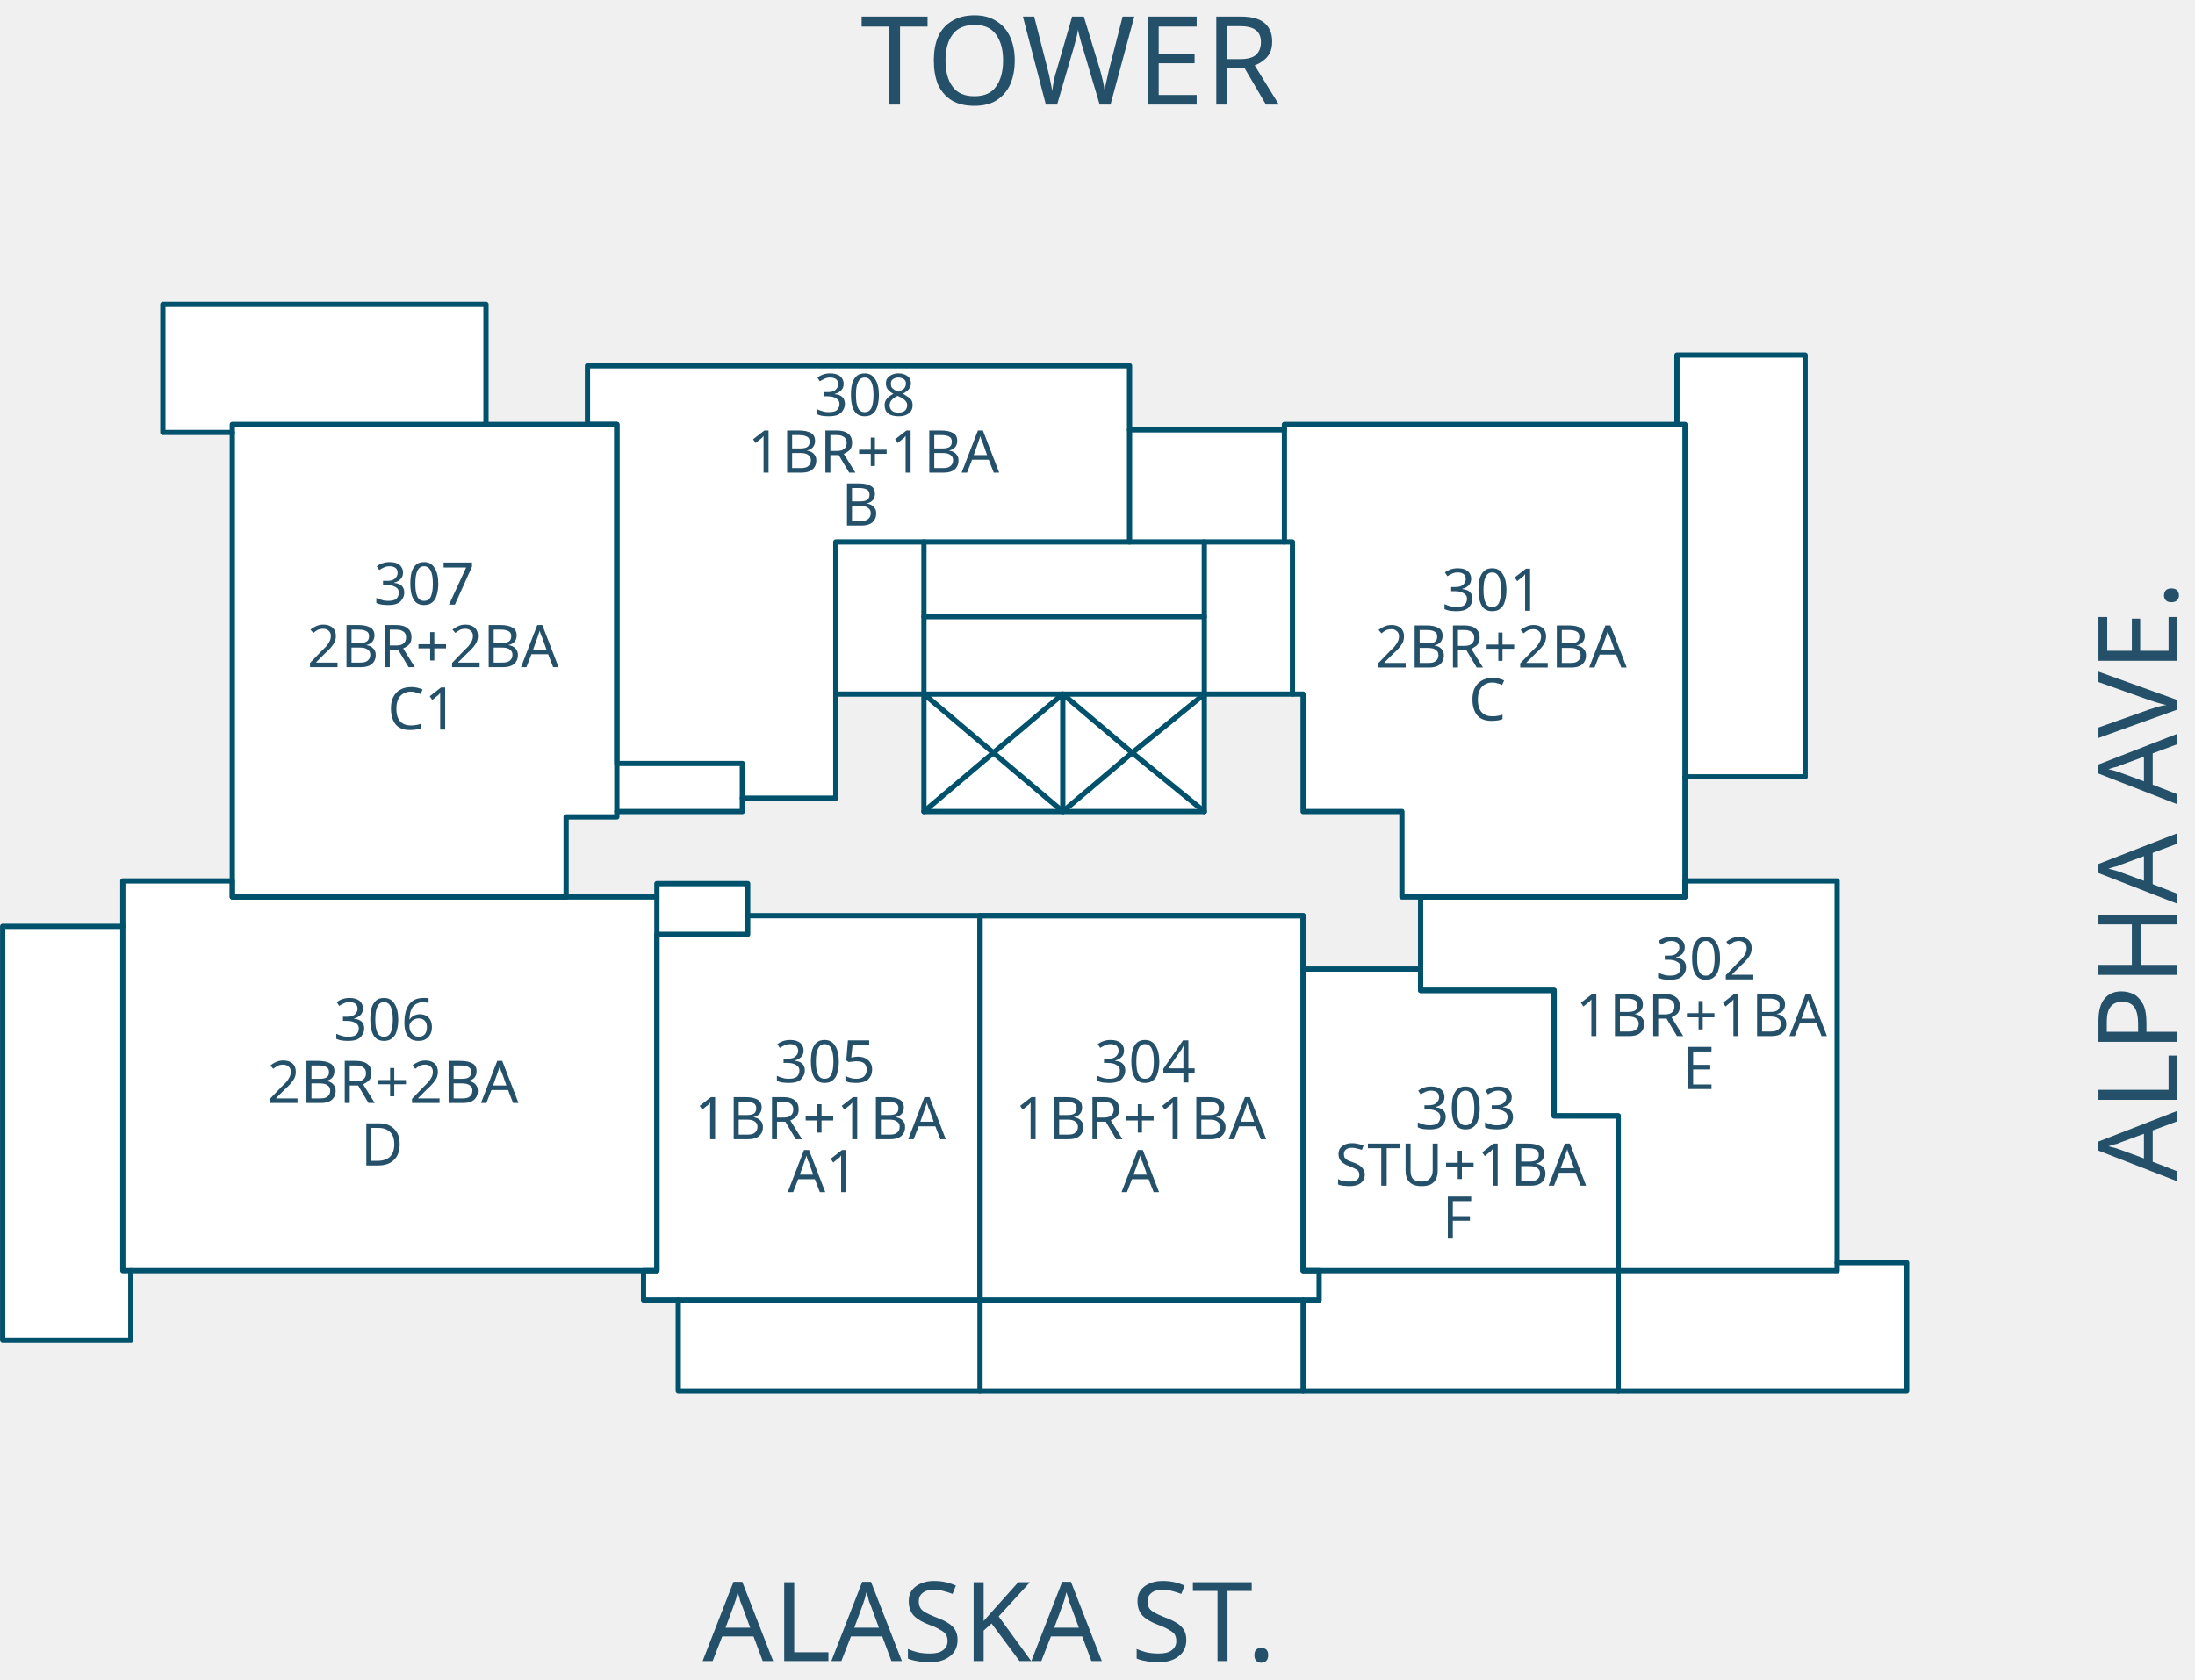
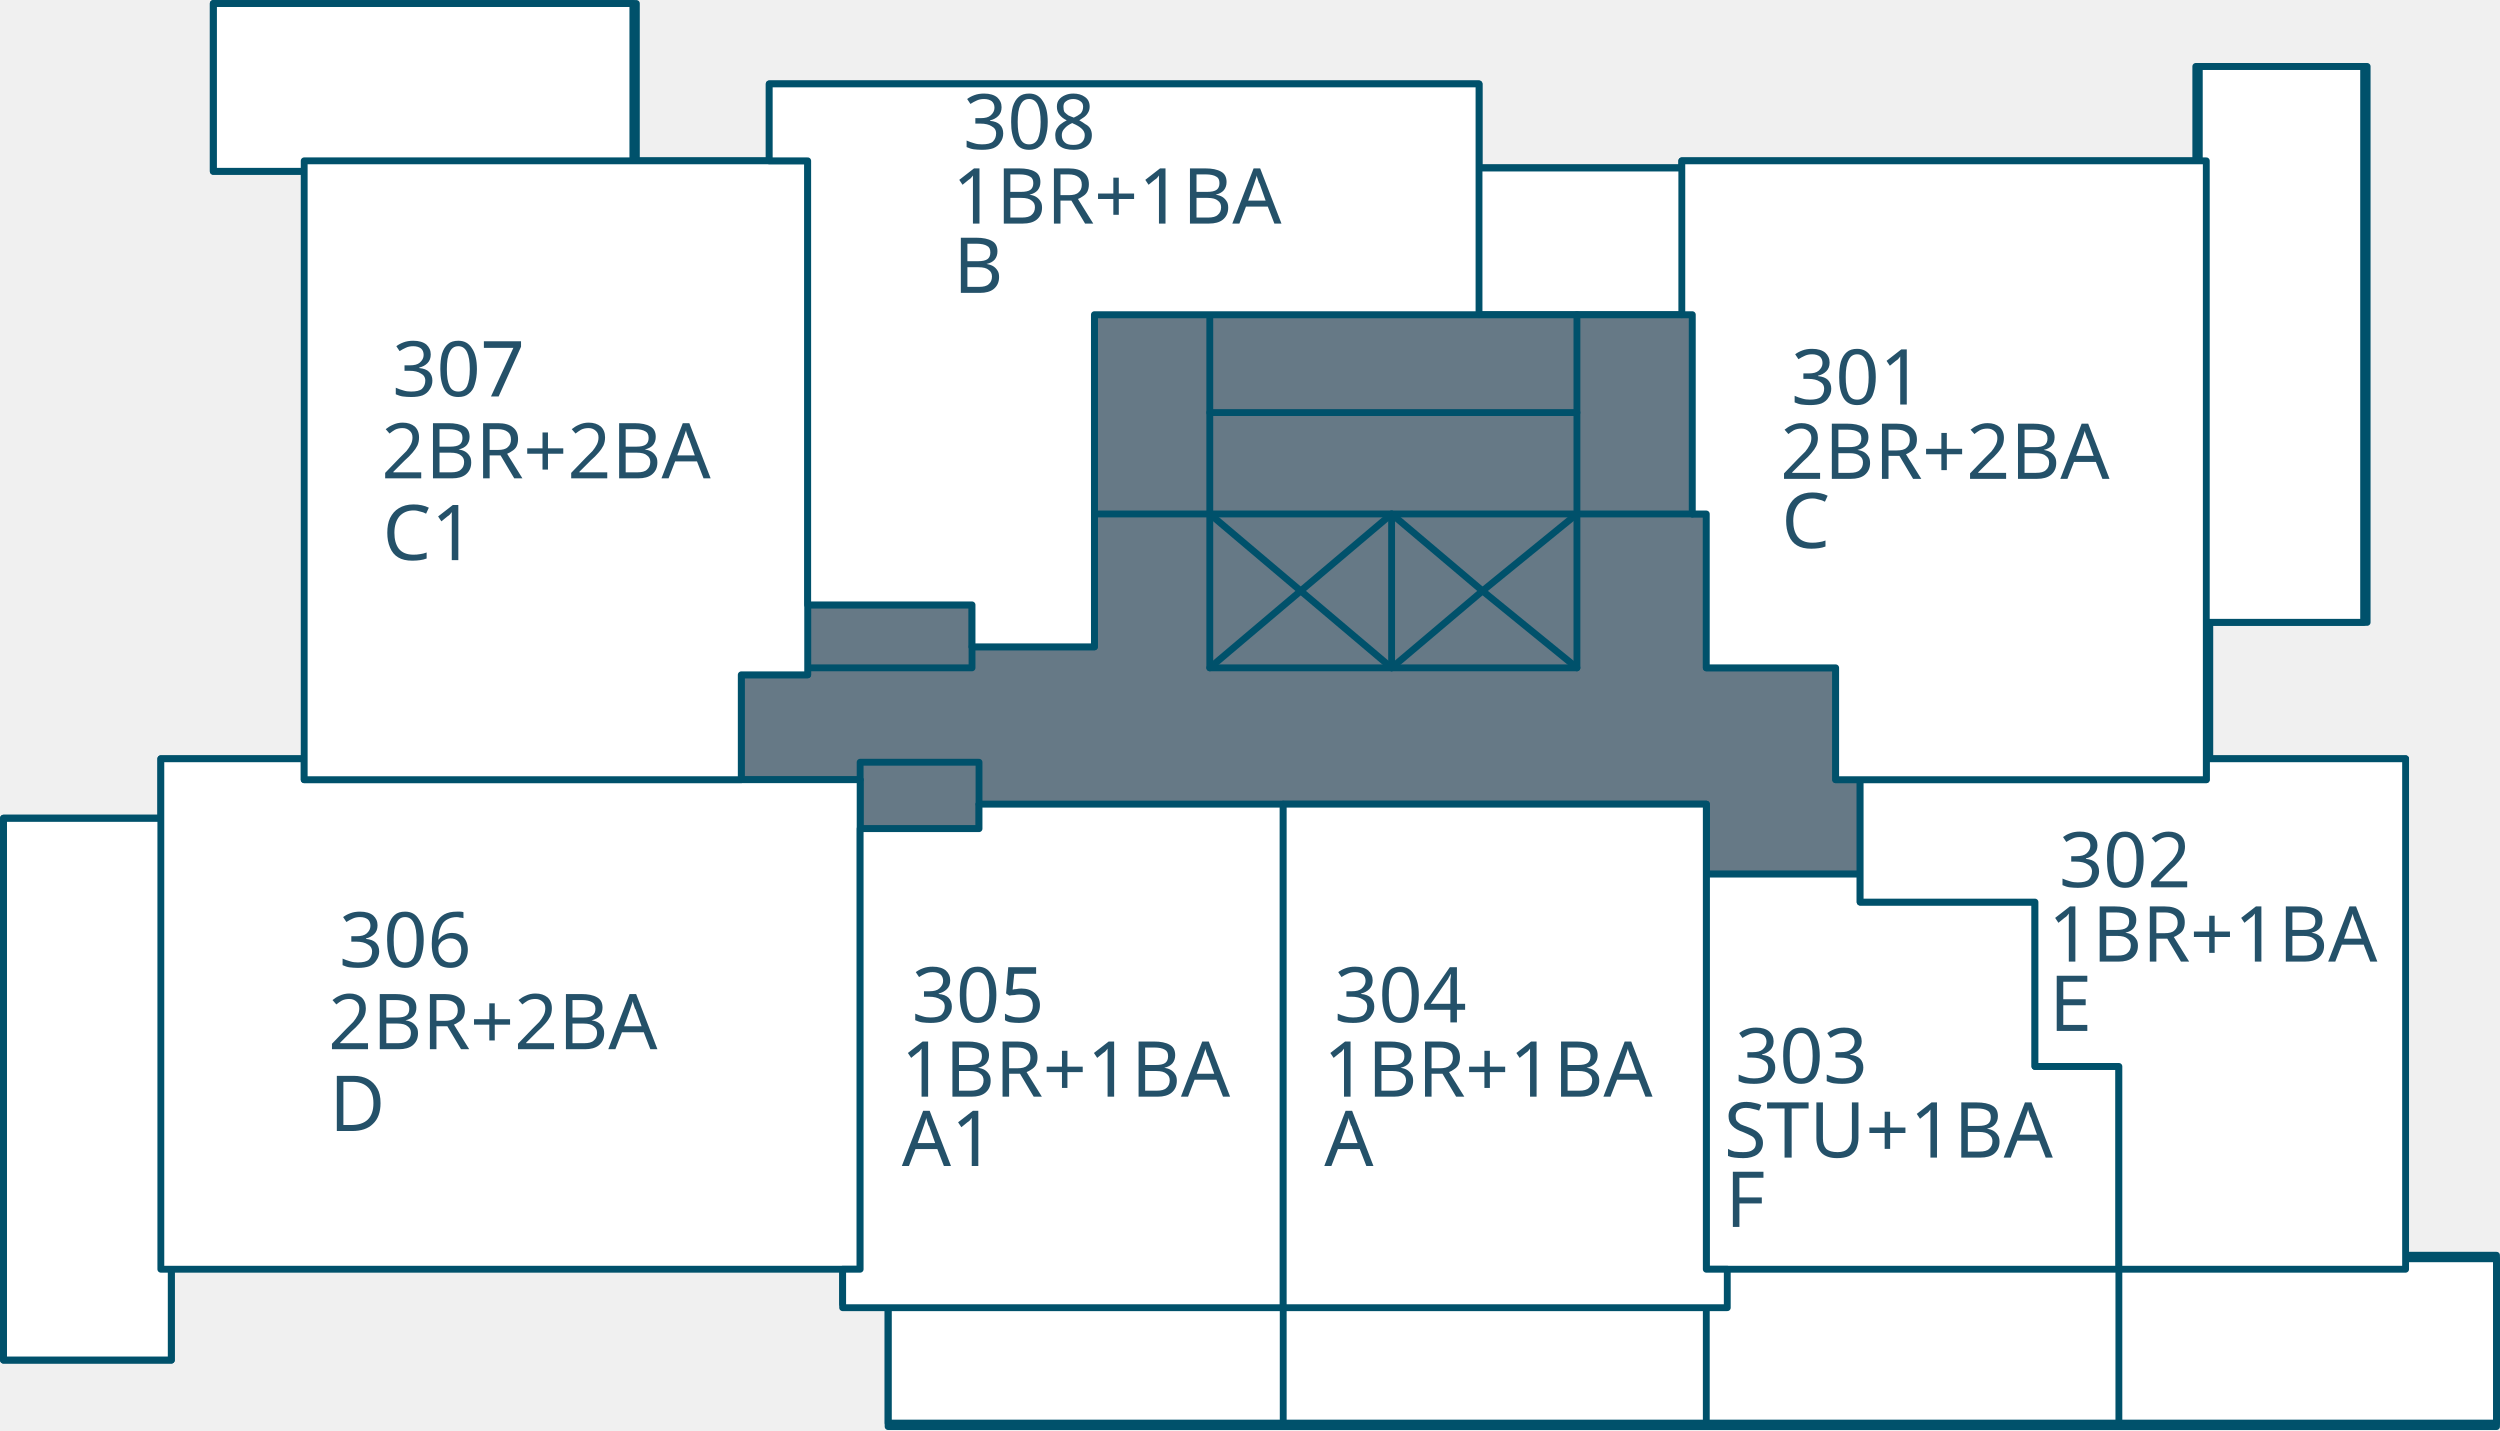
- <svg xmlns="http://www.w3.org/2000/svg" version="1.1" x="0px" y="0px" viewBox="0 0 82.2 62.9" style="enable-background:new 0 0 82.2 62.9;" xml:space="preserve">
+ <svg xmlns="http://www.w3.org/2000/svg" version="1.1" x="0px" y="0px" viewBox="0 0 71.5 40.9" style="enable-background:new 0 0 71.5 40.9;" xml:space="preserve">
  <style type="text/css">
- 	.st0{fill:#FFFFFF;}
- 	.st1{fill:none;stroke:#00516B;stroke-width:0.196;stroke-linecap:round;stroke-linejoin:round;stroke-miterlimit:10;}
- 	.st2{fill:none;}
- 	.st3{fill:#245169;}
- 	.st4{font-family:'Gotham-Book';}
- 	.st5{font-size:2.202px;}
- 	.st6{font-size:4.145px;}
- 	.st7{font-size:4.608px;}
+ 	.cc0{fill:#FFFFFF;stroke:#00516B;stroke-width:0.196;stroke-linecap:round;stroke-linejoin:round;stroke-miterlimit:10;}
+ 	.cc1{fill:#667986;stroke:#00516B;stroke-width:0.196;stroke-linecap:round;stroke-linejoin:round;stroke-miterlimit:10;}
+ 	.cc2{fill:none;stroke:#00516B;stroke-width:0.196;stroke-linecap:round;stroke-linejoin:round;stroke-miterlimit:10;}
+ 	.cc3{fill:none;}
+ 	.cc4{fill:#245169;}
+ 	.cc5{font-family:'Gotham-Book';}
+ 	.cc6{font-size:2.202px;}
</style>
  <g id="base">
-     <path class="st0" d="M68.8,47.3L68.8,47.3V33h-5.6v0.5l0,0V33v-3.9v0h4.5V13.3h-4.8v2.7H48.1l0,0.2h-5.8v-2.4H22v2.2v0h0h-3.9v-4.5   H6.1v4.8h2.7V33H4.6v1.7v0H0.1v15.5h4.8v-2.7h0h19.2l0,0h0v1.1h1.3h0v3.4h46v-4.8H68.8z M21.2,33.6L21.2,33.6l0-3h1.9v-0.2l0,0h4.7   v-0.6h3.5V26l3.4,0l-0.1,4.5l10.5,0l0-4.5l3.3,0h0.4v4.5h3.7v3.1h0.7v2.8h-4.4v0v-2H36.7v0H28v-1.2h-3.3l0,0.5H21.2z" />
-     <polyline class="st1" points="48.8,36.3 48.8,34.3 36.7,34.3  " />
-     <polyline class="st1" points="34.6,30.4 37.2,28.2 39.8,26 42.4,28.2 45.1,30.4  " />
-     <polyline class="st1" points="34.6,26 37.2,28.2 39.8,30.4 42.4,28.2 45.1,26  " />
-     <line class="st1" x1="39.8" y1="30.4" x2="39.8" y2="26" />
-     <line class="st1" x1="42.3" y1="16.1" x2="48.1" y2="16.1" />
-     <polyline class="st1" points="4.6,34.7 0.1,34.7 0.1,50.2 4.9,50.2 4.9,47.6  " />
-     <polyline class="st1" points="25.4,48.7 25.4,52.1 36.7,52.1 48.8,52.1 60.6,52.1 71.4,52.1 71.4,47.3 68.8,47.3  " />
-     <polyline class="st1" points="8.7,16.2 6.1,16.2 6.1,11.4 18.2,11.4 18.2,15.9  " />
-     <polyline class="st1" points="62.8,15.9 62.8,13.3 67.6,13.3 67.6,29.1 63.1,29.1  " />
-     <line class="st1" x1="36.7" y1="48.7" x2="36.7" y2="52.1" />
-     <line class="st1" x1="48.8" y1="48.7" x2="48.8" y2="52.1" />
-     <polyline class="st1" points="34.6,26 34.6,23.1 34.6,20.3  " />
-     <polyline class="st1" points="45.1,26 45.1,23.1 45.1,20.3  " />
-     <line class="st1" x1="60.6" y1="52.1" x2="60.6" y2="47.6" />
-     <line class="st1" x1="34.6" y1="26" x2="31.3" y2="26" />
-     <line class="st1" x1="48.4" y1="26" x2="45.1" y2="26" />
-     <polyline class="st1" points="42.3,20.3 45.1,20.3 48.1,20.3  " />
-     <polygon class="st1" points="34.6,30.4 39.8,30.4 45.1,30.4 45.1,26 39.8,26 34.6,26  " />
-     <polyline class="st1" points="28,34.3 28,33.1 24.6,33.1 24.6,33.6  " />
-     <polyline class="st1" points="23.1,30.4 27.8,30.4 27.8,29.9  " />
-     <line class="st1" x1="34.6" y1="23.1" x2="45.1" y2="23.1" />
+     <path class="cc0" d="M68.8,36L68.8,36V21.7h-5.6v0.5l0,0v-0.5v-3.9v0h4.5V1.9h-4.8v2.7H48.1l0,0.2h-5.8V2.4H22v2.2v0h0h-3.9V0.1   H6.1v4.8h2.7v16.8H4.6v1.7v0H0.1v15.5h4.8v-2.7h0h19.2l0,0h0v1.1h1.3h0v3.4h46V36H68.8z M21.2,22.3L21.2,22.3l0-3h1.9v-0.2l0-1.8   h4.7l0,1.3h3.5v-3.9l3.4,0l-0.1,4.5l10.5,0l0-4.5l3.3,0h0.4v4.5h3.7v3.1h0.7V25h-4.4v0v-2H36.7v0H28v0.7h-3.3l0-1.4H21.2z" />
+     <polygon class="cc1" points="48.4,9 31.3,9 31.3,18.5 27.8,18.5 27.8,17.3 23.1,17.3 23.1,19.3 21.2,19.3 21.2,22.3 24.6,22.3   24.6,23.7 28,23.7 28,23 48.8,23 48.8,25 53.2,25 53.2,22.3 52.5,22.3 52.5,19.1 48.8,19.1 48.8,14.7 48.4,14.7  " />
+     <polyline class="cc2" points="48.8,25 48.8,23 36.7,23  " />
+     <polyline class="cc2" points="34.6,19.1 37.2,16.9 39.8,14.7 42.4,16.9 45.1,19.1  " />
+     <polyline class="cc2" points="34.6,14.7 37.2,16.9 39.8,19.1 42.4,16.9 45.1,14.7  " />
+     <line class="cc2" x1="39.8" y1="19.1" x2="39.8" y2="14.7" />
+     <line class="cc2" x1="42.3" y1="4.8" x2="48.1" y2="4.8" />
+     <polyline class="cc2" points="4.6,23.4 0.1,23.4 0.1,38.9 4.9,38.9 4.9,36.3  " />
+     <polyline class="cc2" points="25.4,37.4 25.4,40.8 36.7,40.8 48.8,40.8 60.6,40.8 71.4,40.8 71.4,35.9 68.8,35.9  " />
+     <polyline class="cc2" points="8.7,4.9 6.1,4.9 6.1,0.1 18.2,0.1 18.2,4.6  " />
+     <polyline class="cc2" points="62.8,4.6 62.8,1.9 67.6,1.9 67.6,17.8 63.1,17.8  " />
+     <line class="cc2" x1="36.7" y1="37.4" x2="36.7" y2="40.8" />
+     <line class="cc2" x1="48.8" y1="37.4" x2="48.8" y2="40.8" />
+     <polyline class="cc2" points="34.6,14.7 34.6,11.8 34.6,9  " />
+     <polyline class="cc2" points="45.1,14.7 45.1,11.8 45.1,9  " />
+     <line class="cc2" x1="60.6" y1="40.8" x2="60.6" y2="36.3" />
+     <line class="cc2" x1="34.6" y1="14.7" x2="31.3" y2="14.7" />
+     <line class="cc2" x1="48.4" y1="14.7" x2="45.1" y2="14.7" />
+     <polyline class="cc2" points="42.3,9 45.1,9 48.1,9  " />
+     <polygon class="cc2" points="34.6,19.1 39.8,19.1 45.1,19.1 45.1,14.7 39.8,14.7 34.6,14.7  " />
+     <polyline class="cc2" points="28,23 28,21.8 24.6,21.8 24.6,22.3  " />
+     <polyline class="cc2" points="23.1,19.1 27.8,19.1 27.8,18.5  " />
+     <line class="cc2" x1="34.6" y1="11.8" x2="45.1" y2="11.8" />
  </g>
  <g id="shape-f">
-     <polygon class="st1" points="48.8,36.3 53.2,36.3 53.2,37.1 58.2,37.1 58.2,41.8 60.6,41.8 60.6,47.6 49.4,47.6 48.8,47.6  " />
+     <polygon class="cc0" points="48.8,25 53.2,25 53.2,25.8 58.2,25.8 58.2,30.5 60.6,30.5 60.6,36.3 49.4,36.3 48.8,36.3  " />
  </g>
  <g id="shape-e">
-     <polygon class="st1" points="53.2,36.3 53.2,33.6 63.1,33.6 63.1,33 68.8,33 68.8,47.3 68.8,47.6 60.6,47.6 60.6,41.8 58.2,41.8   58.2,37.1 53.2,37.1  " />
+     <polygon class="cc0" points="53.2,25 53.2,22.3 63.1,22.3 63.1,21.7 68.8,21.7 68.8,35.9 68.8,36.3 60.6,36.3 60.6,30.5 58.2,30.5   58.2,25.8 53.2,25.8  " />
  </g>
  <g id="shape-d-d1">
-     <polygon class="st1" points="21.2,33.6 24.6,33.6 24.6,35 24.6,47.6 24.1,47.6 4.9,47.6 4.6,47.6 4.6,34.7 4.6,33 8.7,33 8.7,33.6    " />
+     <polygon class="cc0" points="21.2,22.3 24.6,22.3 24.6,23.7 24.6,36.3 24.1,36.3 4.9,36.3 4.6,36.3 4.6,23.4 4.6,21.7 8.7,21.7   8.7,22.3  " />
  </g>
  <g id="shape-c1">
-     <polygon class="st1" points="23.1,28.6 23.1,15.9 22,15.9 18.2,15.9 8.7,15.9 8.7,16.2 8.7,33 8.7,33.6 21.2,33.6 21.2,30.6   23.1,30.6 23.1,30.4  " />
+     <polygon class="cc0" points="23.1,17.3 23.1,4.6 22,4.6 18.2,4.6 8.7,4.6 8.7,4.9 8.7,21.7 8.7,22.3 21.2,22.3 21.2,19.3   23.1,19.3 23.1,19.1  " />
  </g>
  <g id="shape-c">
-     <polygon class="st1" points="63.1,33.6 63.1,29.1 63.1,15.9 62.8,15.9 48.1,15.9 48.1,16.1 48.1,20.3 48.4,20.3 48.4,26 48.8,26   48.8,30.4 52.5,30.4 52.5,33.6 53.2,33.6  " />
+     <polygon class="cc0" points="63.1,22.3 63.1,17.8 63.1,4.6 62.8,4.6 48.1,4.6 48.1,4.8 48.1,9 48.4,9 48.4,14.7 48.8,14.7   48.8,19.1 52.5,19.1 52.5,22.3 53.2,22.3  " />
  </g>
  <g id="shape-b">
-     <polygon class="st1" points="22,15.9 22,13.7 42.3,13.7 42.3,16.1 42.3,20.3 34.6,20.3 31.3,20.3 31.3,26 31.3,29.9 27.8,29.9   27.8,28.6 23.1,28.6 23.1,15.9  " />
+     <polygon class="cc0" points="22,4.6 22,2.4 42.3,2.4 42.3,4.8 42.3,9 34.6,9 31.3,9 31.3,14.7 31.3,18.5 27.8,18.5 27.8,17.3   23.1,17.3 23.1,4.6  " />
  </g>
  <g id="shape-a1">
-     <polygon class="st1" points="24.1,47.6 24.1,48.7 25.4,48.7 36.7,48.7 36.7,34.3 28,34.3 28,35 24.6,35 24.6,47.6  " />
+     <polygon class="cc0" points="24.1,36.3 24.1,37.4 25.4,37.4 36.7,37.4 36.7,23 28,23 28,23.7 24.6,23.7 24.6,36.3  " />
  </g>
  <g id="shape-a">
-     <polygon class="st1" points="36.7,48.7 48.8,48.7 49.4,48.7 49.4,47.6 48.8,47.6 48.8,34.3 36.7,34.3  " />
+     <polygon class="cc0" points="36.7,37.4 48.8,37.4 49.4,37.4 49.4,36.3 48.8,36.3 48.8,23 36.7,23  " />
  </g>
  <g id="trigger-c" data-plan="C">
-     <polygon class="st2" points="63.1,33.6 63.1,29.1 63.1,15.9 62.8,15.9 48.1,15.9 48.1,16.1 48.1,20.3 48.4,20.3 48.4,26 48.8,26   48.8,30.4 52.5,30.4 52.5,33.6 53.2,33.6  " />
+     <polygon class="cc3" points="63.1,22.3 63.1,17.8 63.1,4.6 62.8,4.6 48.1,4.6 48.1,4.8 48.1,9 48.4,9 48.4,14.7 48.8,14.7   48.8,19.1 52.5,19.1 52.5,22.3 53.2,22.3  " />
    <g>
-       <text transform="matrix(1 0 0 1 54 22.8804)" class="st3 st4 st5">301</text>
+       <text transform="matrix(1 0 0 1 51.233 11.5703)" class="cc4 cc5 cc6">301</text>
    </g>
    <g>
-       <text transform="matrix(1 0 0 1 51.5 25.0051)" class="st3 st4 st5">2BR+2BA</text>
+       <text transform="matrix(1 0 0 1 50.9137 13.695)" class="cc4 cc5 cc6">2BR+2BA</text>
    </g>
    <g>
-       <text transform="matrix(1 0 0 1 55 26.9878)" class="st3 st4 st5">C</text>
+       <text transform="matrix(1 0 0 1 50.943 15.6777)" class="cc4 cc5 cc6">C</text>
    </g>
  </g>
  <g id="trigger-e" data-plan="E">
-     <polygon class="st2" points="53.2,36.3 53.2,33.6 63.1,33.6 63.1,33 68.8,33 68.8,47.3 68.8,47.6 60.6,47.6 60.6,41.8 58.2,41.8   58.2,37.1 53.2,37.1  " />
+     <polygon class="cc3" points="53.2,25 53.2,22.3 63.1,22.3 63.1,21.7 68.8,21.7 68.8,35.9 68.8,36.3 60.6,36.3 60.6,30.5 58.2,30.5   58.2,25.8 53.2,25.8  " />
    <g>
-       <text transform="matrix(1 0 0 1 62 36.6871)" class="st3 st4 st5">302</text>
+       <text transform="matrix(1 0 0 1 58.8934 25.3771)" class="cc4 cc5 cc6">302</text>
    </g>
    <g>
-       <text transform="matrix(1 0 0 1 59 38.8118)" class="st3 st4 st5">1BR+1BA</text>
+       <text transform="matrix(1 0 0 1 58.5741 27.5018)" class="cc4 cc5 cc6">1BR+1BA</text>
    </g>
    <g>
-       <text transform="matrix(1 0 0 1 63 40.7945)" class="st3 st4 st5">E</text>
+       <text transform="matrix(1 0 0 1 58.6034 29.4845)" class="cc4 cc5 cc6">E</text>
    </g>
  </g>
  <g id="trigger-f" data-plan="F">
-     <polygon class="st2" points="48.8,36.3 53.2,36.3 53.2,37.1 58.2,37.1 58.2,41.8 60.6,41.8 60.6,47.6 49.4,47.6 48.8,47.6  " />
+     <polygon class="cc3" points="48.8,25 53.2,25 53.2,25.8 58.2,25.8 58.2,30.5 60.6,30.5 60.6,36.3 49.4,36.3 48.8,36.3  " />
    <g>
-       <text transform="matrix(1 0 0 1 53 42.2927)" class="st3 st4 st5">303</text>
+       <text transform="matrix(1 0 0 1 49.6311 30.9827)" class="cc4 cc5 cc6">303</text>
    </g>
    <g>
-       <text transform="matrix(1 0 0 1 50 44.4174)" class="st3 st4 st5">STU+1BA</text>
+       <text transform="matrix(1 0 0 1 49.3117 33.1074)" class="cc4 cc5 cc6">STU+1BA</text>
    </g>
    <g>
-       <text transform="matrix(1 0 0 1 54 46.4001)" class="st3 st4 st5">F</text>
+       <text transform="matrix(1 0 0 1 49.341 35.0901)" class="cc4 cc5 cc6">F</text>
    </g>
  </g>
  <g id="trigger-a" data-plan="A">
-     <polygon class="st2" points="36.7,48.7 48.8,48.7 49.4,48.7 49.4,47.6 48.8,47.6 48.8,34.3 36.7,34.3  " />
+     <polygon class="cc3" points="36.7,37.4 48.8,37.4 49.4,37.4 49.4,36.3 48.8,36.3 48.8,23 36.7,23  " />
    <g>
-       <text transform="matrix(1 0 0 1 41 40.5505)" class="st3 st4 st5">304</text>
+       <text transform="matrix(1 0 0 1 38.1642 29.2405)" class="cc4 cc5 cc6">304</text>
    </g>
    <g>
-       <text transform="matrix(1 0 0 1 38 42.6753)" class="st3 st4 st5">1BR+1BA</text>
+       <text transform="matrix(1 0 0 1 37.8449 31.3652)" class="cc4 cc5 cc6">1BR+1BA</text>
    </g>
    <g>
-       <text transform="matrix(1 0 0 1 42 44.658)" class="st3 st4 st5">A</text>
+       <text transform="matrix(1 0 0 1 37.8742 33.3479)" class="cc4 cc5 cc6">A</text>
    </g>
  </g>
  <g id="trigger-a1" data-plan="A1">
-     <polygon class="st2" points="24.1,47.6 24.1,48.7 25.4,48.7 36.7,48.7 36.7,34.3 28,34.3 28,35 24.6,35 24.6,47.6  " />
+     <polygon class="cc3" points="24.1,36.3 24.1,37.4 25.4,37.4 36.7,37.4 36.7,23 28,23 28,23.7 24.6,23.7 24.6,36.3  " />
    <g>
-       <text transform="matrix(1 0 0 1 29 40.5505)" class="st3 st4 st5">305</text>
+       <text transform="matrix(1 0 0 1 26.0821 29.2405)" class="cc4 cc5 cc6">305</text>
    </g>
    <g>
-       <text transform="matrix(1 0 0 1 26 42.6753)" class="st3 st4 st5">1BR+1BA</text>
+       <text transform="matrix(1 0 0 1 25.7628 31.3652)" class="cc4 cc5 cc6">1BR+1BA</text>
    </g>
    <g>
-       <text transform="matrix(1 0 0 1 29.5 44.658)" class="st3 st4 st5">A1</text>
+       <text transform="matrix(1 0 0 1 25.7921 33.3479)" class="cc4 cc5 cc6">A1</text>
    </g>
  </g>
  <g id="trigger-d-d1" data-plan="D">
-     <polygon class="st2" points="21.2,33.6 24.6,33.6 24.6,35 24.6,47.6 24.1,47.6 4.9,47.6 4.6,47.6 4.6,34.7 4.6,33 8.7,33 8.7,33.6    " />
+     <polygon class="cc3" points="21.2,22.3 24.6,22.3 24.6,23.7 24.6,36.3 24.1,36.3 4.9,36.3 4.6,36.3 4.6,23.4 4.6,21.7 8.7,21.7   8.7,22.3  " />
    <g>
-       <text transform="matrix(1 0 0 1 12.5 38.9762)" class="st3 st4 st5">306</text>
+       <text transform="matrix(1 0 0 1 9.704 27.6661)" class="cc4 cc5 cc6">306</text>
    </g>
    <g>
-       <text transform="matrix(1 0 0 1 10 41.318)" class="st3 st4 st5">2BR+2BA</text>
+       <text transform="matrix(1 0 0 1 9.3847 30.0079)" class="cc4 cc5 cc6">2BR+2BA</text>
    </g>
    <g>
-       <text transform="matrix(1 0 0 1 13.5 43.6573)" class="st3 st4 st5">D</text>
+       <text transform="matrix(1 0 0 1 9.4145 32.3473)" class="cc4 cc5 cc6">D</text>
    </g>
  </g>
  <g id="trigger-c1" data-plan="C1">
-     <polygon class="st2" points="23.1,28.6 23.1,15.9 22,15.9 18.2,15.9 8.7,15.9 8.7,16.2 8.7,33 8.7,33.6 21.2,33.6 21.2,30.6   23.1,30.6 23.1,30.4  " />
+     <polygon class="cc3" points="23.1,17.3 23.1,4.6 22,4.6 18.2,4.6 8.7,4.6 8.7,4.9 8.7,21.7 8.7,22.3 21.2,22.3 21.2,19.3   23.1,19.3 23.1,19.1  " />
    <g>
-       <text transform="matrix(1 0 0 1 14 22.6491)" class="st3 st4 st5">307</text>
+       <text transform="matrix(1 0 0 1 11.2257 11.339)" class="cc4 cc5 cc6">307</text>
    </g>
    <g>
-       <text transform="matrix(1 0 0 1 11.5 24.9909)" class="st3 st4 st5">2BR+2BA</text>
+       <text transform="matrix(1 0 0 1 10.9064 13.6808)" class="cc4 cc5 cc6">2BR+2BA</text>
    </g>
    <g>
-       <text transform="matrix(1 0 0 1 14.5 27.3302)" class="st3 st4 st5">C1</text>
+       <text transform="matrix(1 0 0 1 10.9362 16.0202)" class="cc4 cc5 cc6">C1</text>
    </g>
  </g>
  <g id="trigger-b" data-plan="B">
-     <polygon class="st2" points="22,15.9 22,13.7 42.3,13.7 42.3,16.1 42.3,20.3 34.6,20.3 31.3,20.3 31.3,26 31.3,29.9 27.8,29.9   27.8,28.6 23.1,28.6 23.1,15.9  " />
+     <polygon class="cc3" points="22,4.6 22,2.4 42.3,2.4 42.3,4.8 42.3,9 34.6,9 31.3,9 31.3,14.7 31.3,18.5 27.8,18.5 27.8,17.3   23.1,17.3 23.1,4.6  " />
    <g>
-       <text transform="matrix(1 0 0 1 30.5 15.5795)" class="st3 st4 st5">308</text>
+       <text transform="matrix(1 0 0 1 27.5513 4.2694)" class="cc4 cc5 cc6">308</text>
    </g>
    <g>
-       <text transform="matrix(1 0 0 1 28 17.7042)" class="st3 st4 st5">1BR+1BA</text>
+       <text transform="matrix(1 0 0 1 27.232 6.3941)" class="cc4 cc5 cc6">1BR+1BA</text>
    </g>
    <g>
-       <text transform="matrix(1 0 0 1 31.5 19.6869)" class="st3 st4 st5">B</text>
-     </g>
-   </g>
-   <g id="text-streets">
-     <g>
-       <text transform="matrix(1 0 0 1 26.3128 62.2222)" class="st3 st4 st6">ALASKA ST.</text>
-     </g>
-     <g>
-       <text transform="matrix(0 -1 1 0 81.5375 44.2527)" class="st3 st4 st6">ALPHA AVE.</text>
-     </g>
-   </g>
-   <g id="text-type">
-     <g>
-       <text transform="matrix(1 0 0 1 32.2204 3.9165)" class="st3 st4 st7">TOWER</text>
+       <text transform="matrix(1 0 0 1 27.2613 8.3768)" class="cc4 cc5 cc6">B</text>
    </g>
  </g>
</svg>
